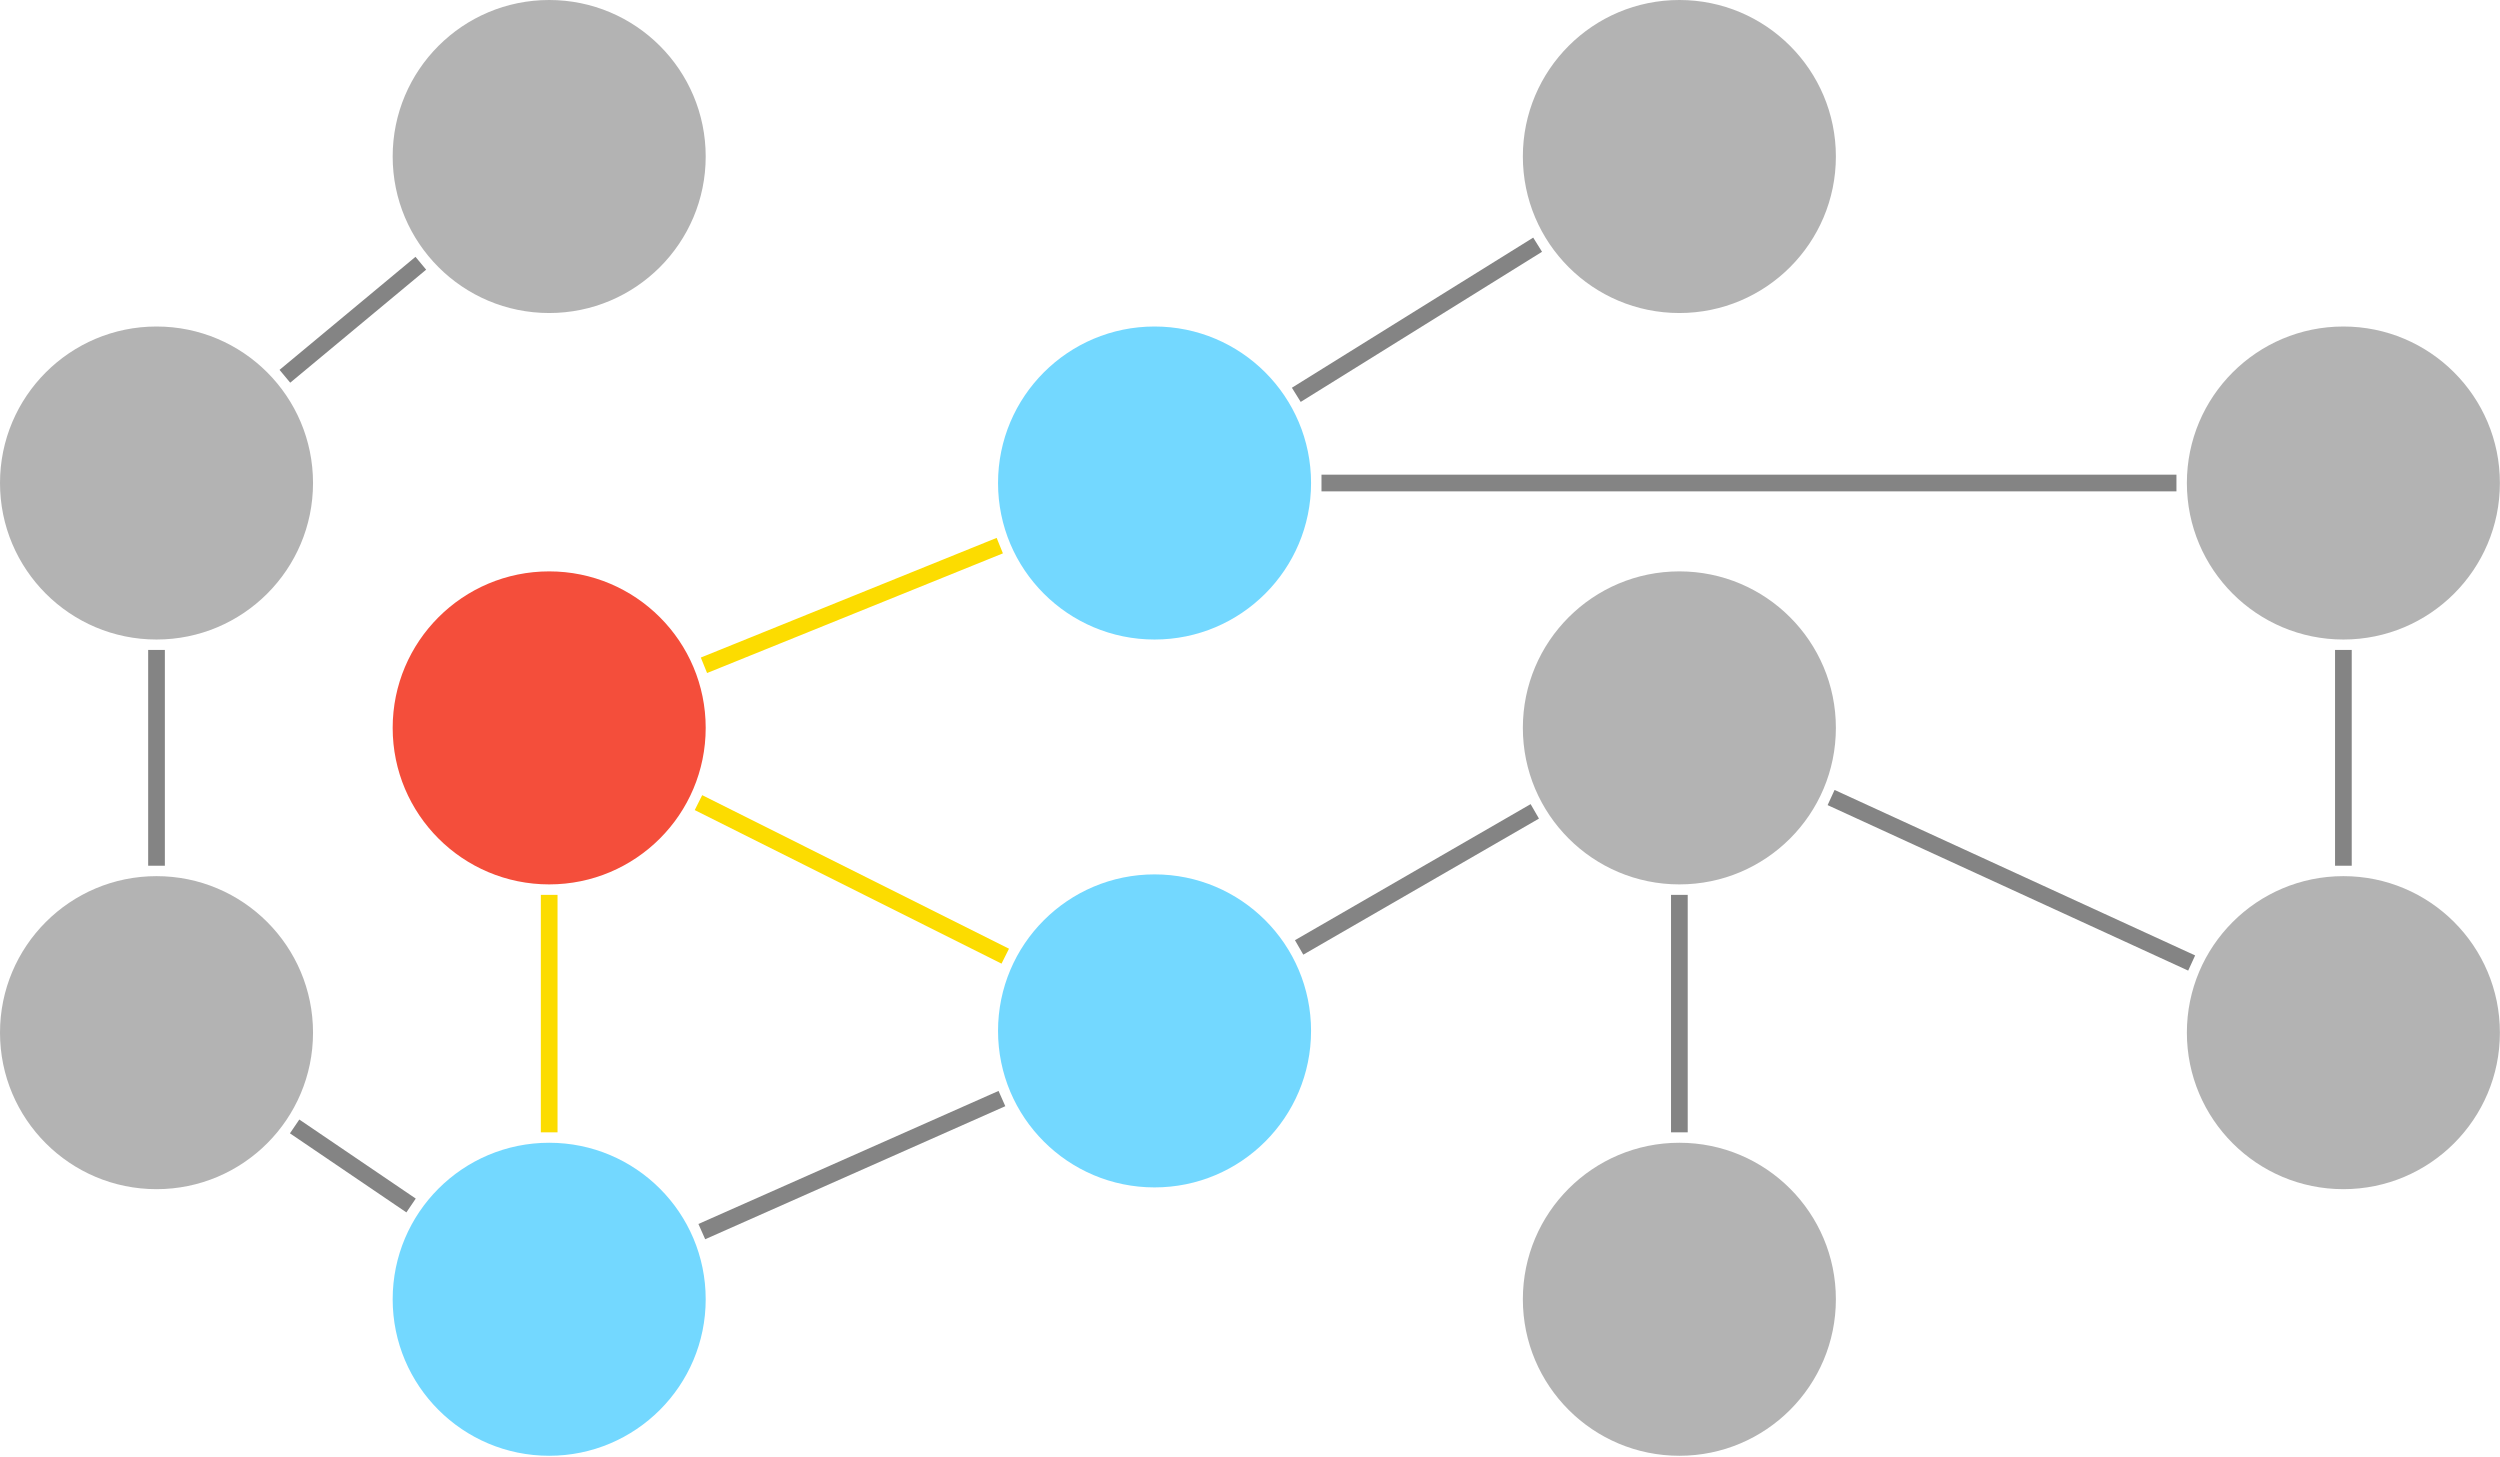
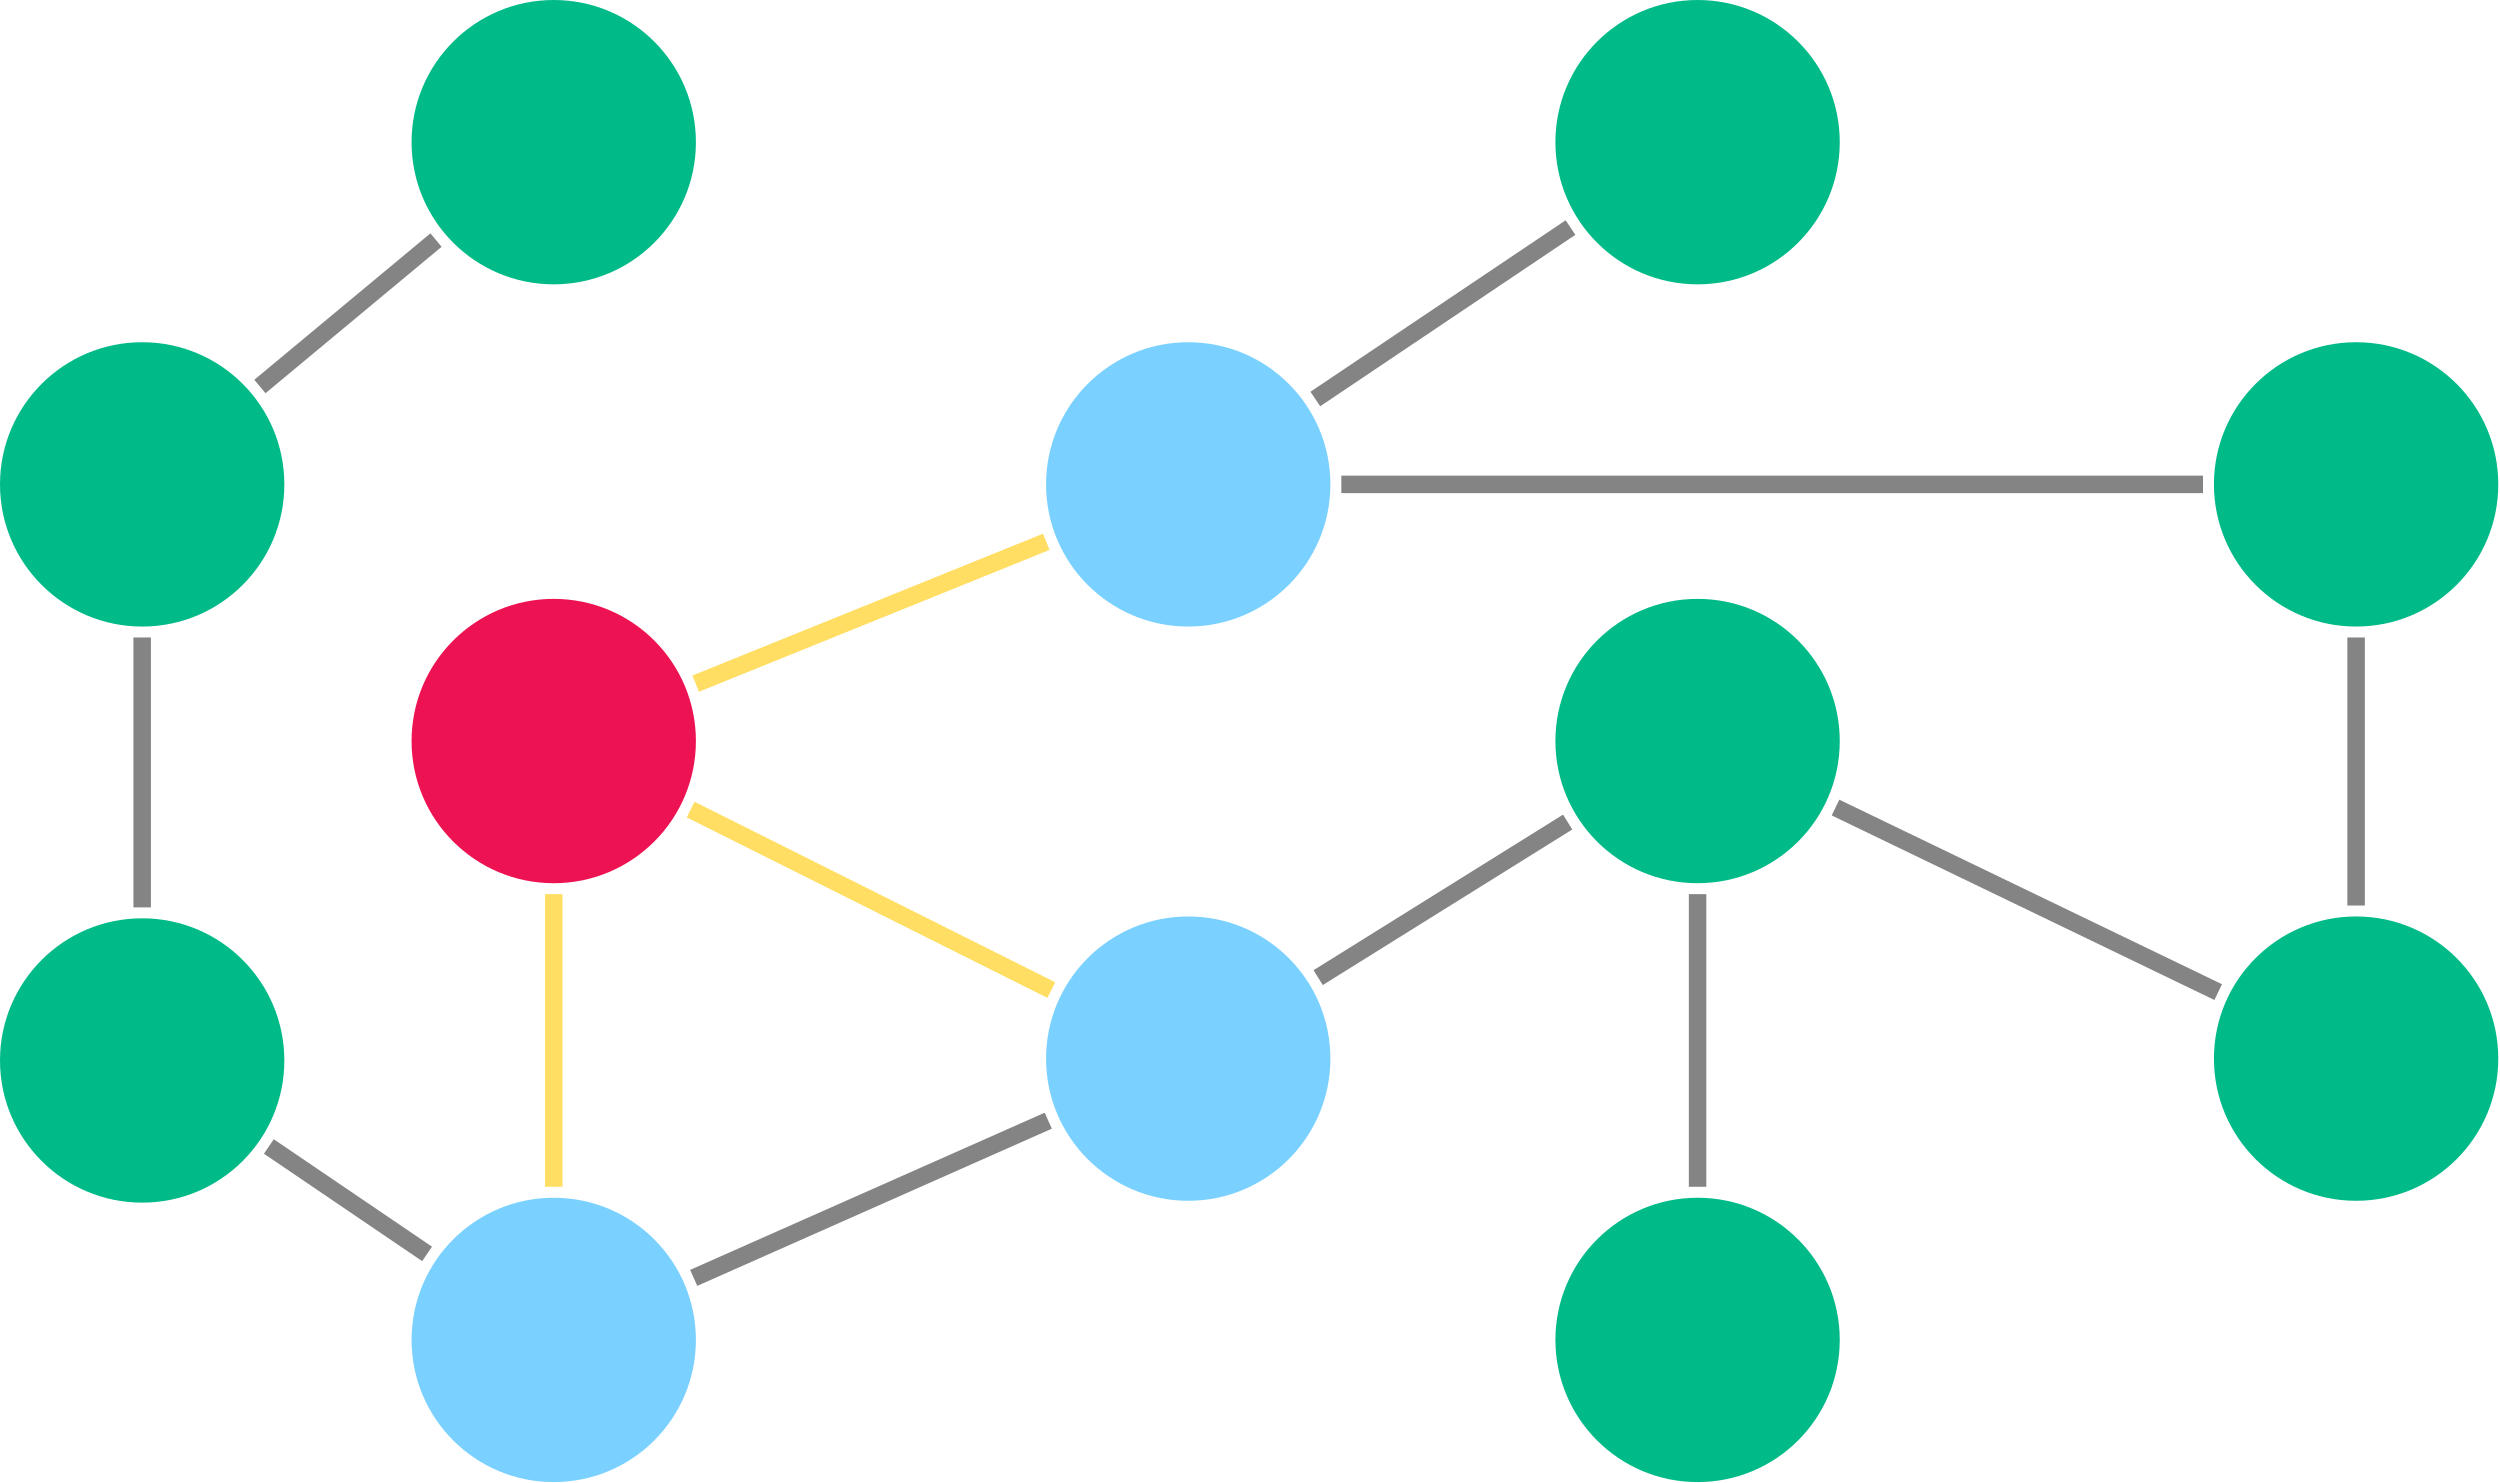
- <svg xmlns="http://www.w3.org/2000/svg" width="1198" height="698" viewBox="0 0 1198 698">
+ <svg xmlns="http://www.w3.org/2000/svg" width="1143" height="678" viewBox="0 0 1143 678">
  <defs>
    <style type="text/css" />
  </defs>
-   <g transform="translate(629.3729 245.5172) scale(1)">
+   <g transform="translate(619.3729 235.5172) scale(1)">
    <g class="relationship">
      <g transform="translate(-366.2044 -170.5172) rotate(140.2565)" stroke-width="8" stroke="#848484">
-         <path d="M 80 0 L 164.72 0" />
+         <path d="M 70 0 L 174.72 0" />
      </g>
    </g>
    <g class="relationship">
-       <g transform="translate(-366.2044 103.2875) rotate(26.58974)" stroke-width="8" stroke="#fcdc00">
-         <path d="M 80 0 L 244.4 0" />
+       <g transform="translate(-366.2044 103.2875) rotate(26.58974)" stroke-width="8" stroke="#FFDE63">
+         <path d="M 70 0 L 254.4 0" />
      </g>
    </g>
    <g class="relationship">
-       <g transform="translate(-76.11515 -14.05545) rotate(-31.88681)" stroke-width="8" stroke="#848484">
-         <path d="M 80 0 L 216.193 0" />
+       <g transform="translate(-76.11515 -14.05545) rotate(-33.8956)" stroke-width="8" stroke="#848484">
+         <path d="M 70 0 L 210.558 0" />
      </g>
    </g>
    <g class="relationship">
-       <g transform="translate(-366.2044 103.2875) rotate(90)" stroke-width="8" stroke="#fcdc00">
-         <path d="M 80 0 L 193.805 0" />
+       <g transform="translate(-366.2044 103.2875) rotate(90)" stroke-width="8" stroke="#FFDE63">
+         <path d="M 70 0 L 203.805 0" />
      </g>
    </g>
    <g class="relationship">
-       <g transform="translate(-366.2044 103.2875) rotate(-22.02364)" stroke-width="8" stroke="#fcdc00">
-         <path d="M 80 0 L 232.924 0" />
+       <g transform="translate(-366.2044 103.2875) rotate(-22.02364)" stroke-width="8" stroke="#FFDE63">
+         <path d="M 70 0 L 242.924 0" />
      </g>
    </g>
    <g class="relationship">
      <g transform="translate(-366.2044 377.0922) rotate(-145.8248)" stroke-width="8" stroke="#848484">
-         <path d="M 80 0 L 147.442 0" />
+         <path d="M 70 0 L 157.442 0" />
      </g>
    </g>
    <g class="relationship">
      <g transform="translate(-554.3729 249.3323) rotate(-90)" stroke-width="8" stroke="#848484">
-         <path d="M 80 0 L 183.388 0" />
+         <path d="M 70 0 L 193.388 0" />
      </g>
    </g>
    <g class="relationship">
      <g transform="translate(-76.11515 -14.05545) rotate(0)" stroke-width="8" stroke="#848484">
-         <path d="M 80 0 L 489.693 0" />
+         <path d="M 70 0 L 463.954 0" />
      </g>
    </g>
    <g class="relationship">
      <g transform="translate(-366.2044 377.0922) rotate(-23.9089)" stroke-width="8" stroke="#848484">
-         <path d="M 80 0 L 237.318 0" />
+         <path d="M 70 0 L 247.318 0" />
      </g>
    </g>
    <g class="relationship">
-       <g transform="translate(-76.11515 248.4884) rotate(-30)" stroke-width="8" stroke="#848484">
-         <path d="M 80 0 L 210.402 0" />
+       <g transform="translate(-76.11515 248.4884) rotate(-31.94377)" stroke-width="8" stroke="#848484">
+         <path d="M 70 0 L 204.437 0" />
      </g>
    </g>
    <g class="relationship">
-       <g transform="translate(175.3802 103.2875) rotate(90)" stroke-width="8" stroke="#848484">
-         <path d="M 80 0 L 193.805 0" />
+       <g transform="translate(156.7631 103.2875) rotate(90)" stroke-width="8" stroke="#848484">
+         <path d="M 70 0 L 203.805 0" />
      </g>
    </g>
    <g class="relationship">
-       <g transform="translate(175.3802 103.2875) rotate(24.65392)" stroke-width="8" stroke="#848484">
-         <path d="M 80 0 L 270.113 0" />
+       <g transform="translate(156.7631 103.2875) rotate(25.74676)" stroke-width="8" stroke="#848484">
+         <path d="M 70 0 L 264.261 0" />
      </g>
    </g>
    <g class="relationship">
-       <g transform="translate(493.5781 -14.05545) rotate(90)" stroke-width="8" stroke="#848484">
-         <path d="M 80 0 L 183.388 0" />
+       <g transform="translate(457.8393 -14.05545) rotate(90)" stroke-width="8" stroke="#848484">
+         <path d="M 70 0 L 192.544 0" />
      </g>
    </g>
    <g class="node">
-       <g fill="#b3b3b3" stroke="#000000" stroke-width="0">
-         <circle cx="-366.204" cy="-170.517" r="75" stroke="none" />
+       <g fill="#00BA88" stroke="#000000" stroke-width="0">
+         <circle cx="-366.204" cy="-170.517" r="65" stroke="none" />
      </g>
    </g>
    <g class="node">
-       <g fill="#73d8ff" stroke="#000000" stroke-width="0">
-         <circle cx="-76.115" cy="-14.055" r="75" stroke="none" />
+       <g fill="#7AD1FF" stroke="#000000" stroke-width="0">
+         <circle cx="-76.115" cy="-14.055" r="65" stroke="none" />
      </g>
    </g>
    <g class="node">
-       <g fill="#f44e3b" stroke="#000000" stroke-width="0">
-         <circle cx="-366.204" cy="103.287" r="75" stroke="none" />
+       <g fill="#ED1252" stroke="#000000" stroke-width="0">
+         <circle cx="-366.204" cy="103.287" r="65" stroke="none" />
      </g>
    </g>
    <g class="node">
-       <g fill="#b3b3b3" stroke="#000000" stroke-width="0">
-         <circle cx="-554.373" cy="-14.055" r="75" stroke="none" />
+       <g fill="#00BA88" stroke="#000000" stroke-width="0">
+         <circle cx="-554.373" cy="-14.055" r="65" stroke="none" />
      </g>
    </g>
    <g class="node">
-       <g fill="#73d8ff" stroke="#000000" stroke-width="0">
-         <circle cx="-76.115" cy="248.488" r="75" stroke="none" />
+       <g fill="#7AD1FF" stroke="#000000" stroke-width="0">
+         <circle cx="-76.115" cy="248.488" r="65" stroke="none" />
      </g>
    </g>
    <g class="node">
-       <g fill="#b3b3b3" stroke="#000000" stroke-width="0">
-         <circle cx="175.38" cy="-170.517" r="75" stroke="none" />
+       <g fill="#00BA88" stroke="#000000" stroke-width="0">
+         <circle cx="156.763" cy="-170.517" r="65" stroke="none" />
      </g>
    </g>
    <g class="node">
-       <g fill="#73d8ff" stroke="#000000" stroke-width="0">
-         <circle cx="-366.204" cy="377.092" r="75" stroke="none" />
+       <g fill="#7AD1FF" stroke="#000000" stroke-width="0">
+         <circle cx="-366.204" cy="377.092" r="65" stroke="none" />
      </g>
    </g>
    <g class="node">
-       <g fill="#b3b3b3" stroke="#000000" stroke-width="0">
-         <circle cx="175.38" cy="377.092" r="75" stroke="none" />
+       <g fill="#00BA88" stroke="#000000" stroke-width="0">
+         <circle cx="156.763" cy="377.092" r="65" stroke="none" />
      </g>
    </g>
    <g class="node">
-       <g fill="#b3b3b3" stroke="#000000" stroke-width="0">
-         <circle cx="-554.373" cy="249.332" r="75" stroke="none" />
+       <g fill="#00BA88" stroke="#000000" stroke-width="0">
+         <circle cx="-554.373" cy="249.332" r="65" stroke="none" />
      </g>
    </g>
    <g class="node">
-       <g fill="#b3b3b3" stroke="#000000" stroke-width="0">
-         <circle cx="493.578" cy="-14.055" r="75" stroke="none" />
+       <g fill="#00BA88" stroke="#000000" stroke-width="0">
+         <circle cx="457.839" cy="-14.055" r="65" stroke="none" />
      </g>
    </g>
    <g class="node">
-       <g fill="#b3b3b3" stroke="#000000" stroke-width="0">
-         <circle cx="175.38" cy="103.287" r="75" stroke="none" />
+       <g fill="#00BA88" stroke="#000000" stroke-width="0">
+         <circle cx="156.763" cy="103.287" r="65" stroke="none" />
      </g>
    </g>
    <g class="node">
-       <g fill="#b3b3b3" stroke="#000000" stroke-width="0">
-         <circle cx="493.578" cy="249.332" r="75" stroke="none" />
+       <g fill="#00BA88" stroke="#000000" stroke-width="0">
+         <circle cx="457.839" cy="248.488" r="65" stroke="none" />
      </g>
    </g>
  </g>
</svg>
